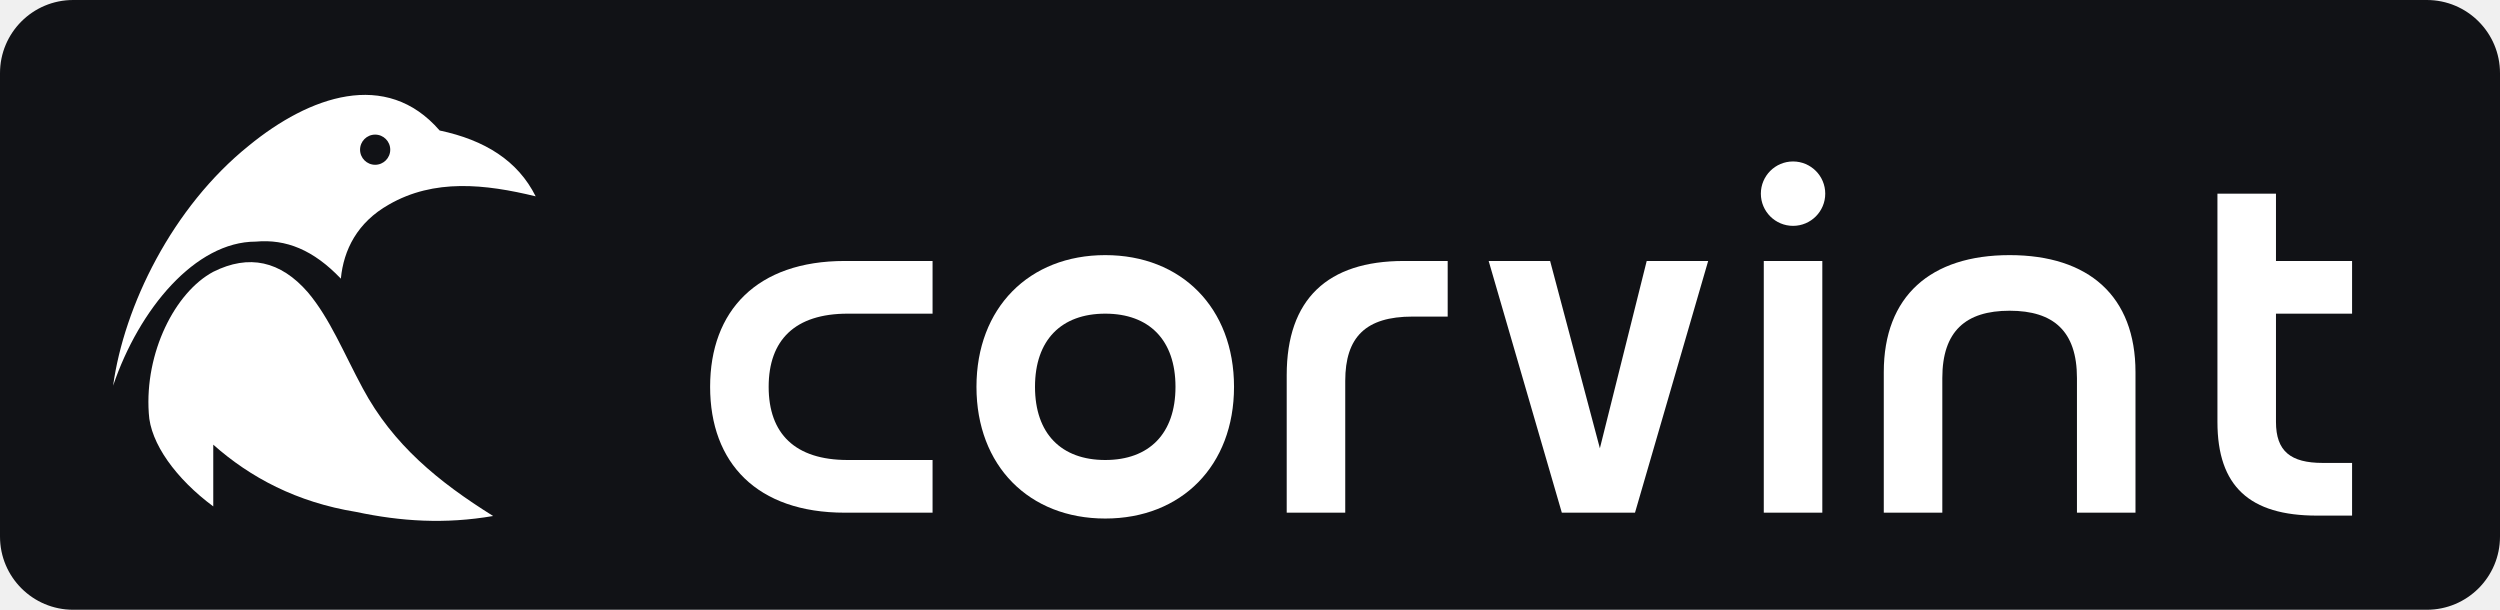
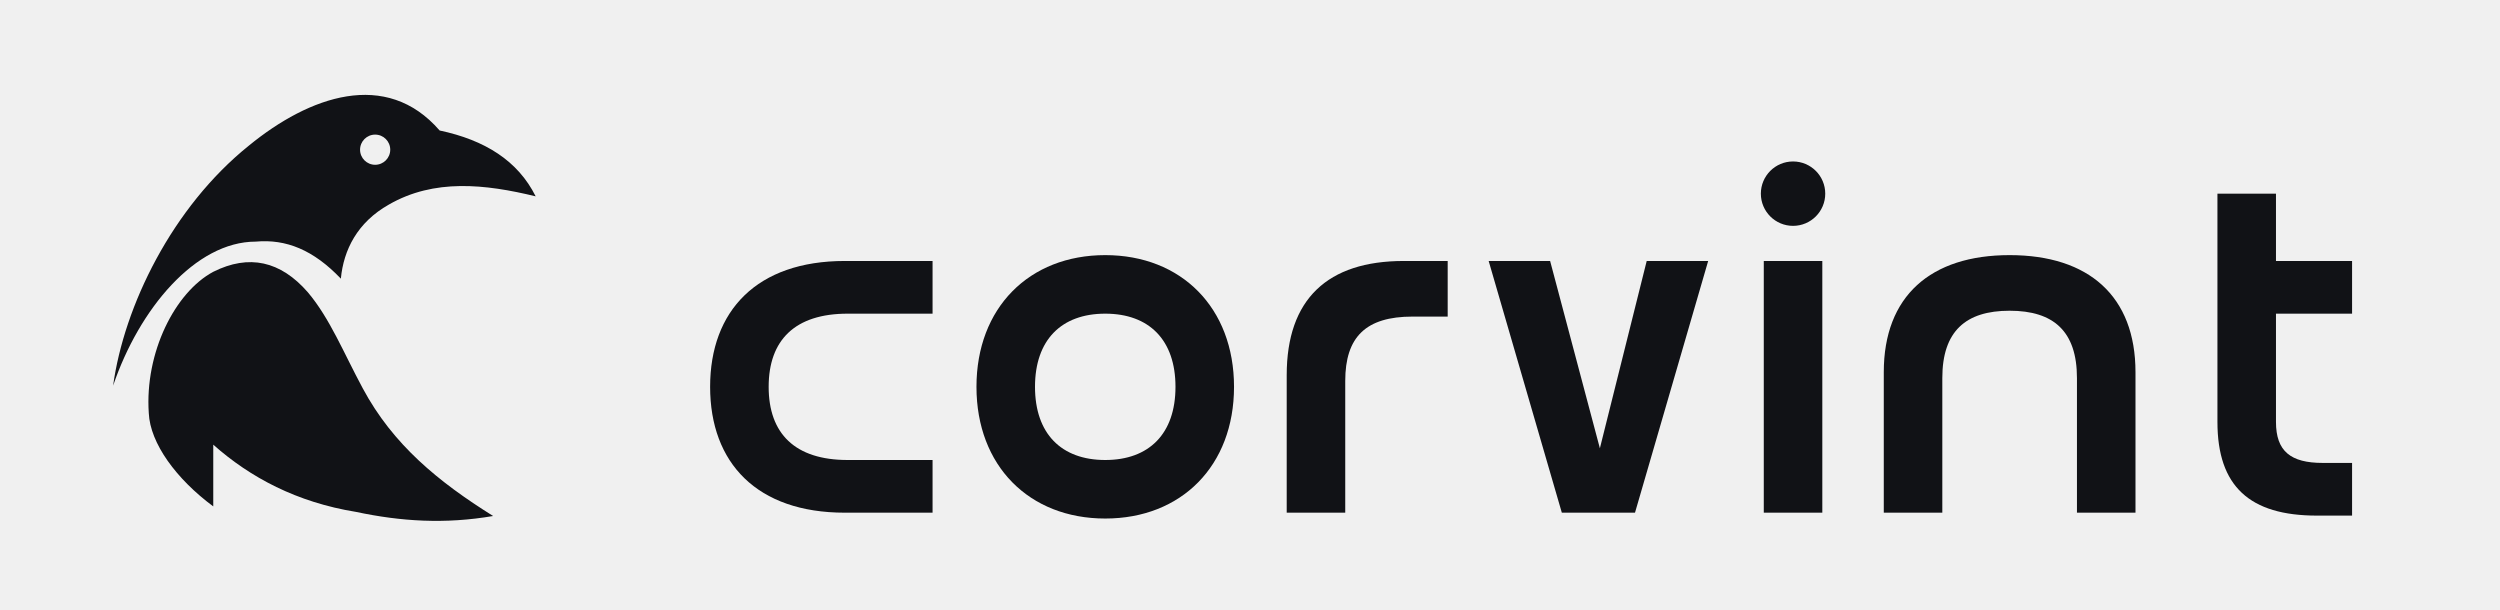
<svg xmlns="http://www.w3.org/2000/svg" viewBox="0 0 820 200" role="img" aria-labelledby="title desc">
-   <rect width="820" height="200" rx="24" fill="#111216" />
-   <g fill="#ffffff">
+   <g fill="#111216">
    <g transform="translate(20 14) scale(.45)">
      <g transform="translate(38 35)" fill-rule="evenodd">
        <path d="M0 215C8 157 43 85 99 40C143 4 199-16 238 29C271 36 295 51 308 77C271 68 234 64 201 83C178 96 168 116 166 137C146 116 126 108 104 110C60 110 19 159 0 215ZM202 43a11 11 0 1 0-22 0a11 11 0 1 0 22 0Z" />
        <path d="M73 132C99 119 122 124 142 147C158 166 168 191 182 217C204 258 237 285 277 310C242 316 210 314 177 307C134 300 100 282 73 258V303C46 283 27 257 26 235C23 191 45 147 73 132Z" />
      </g>
    </g>
    <g transform="translate(231 76) scale(.96)" fill-rule="evenodd">
      <path d="M78 10H48C18 10 2 27 2 53C2 79 18 96 48 96H78V78H49C31 78 22 69 22 53C22 37 31 28 49 28H78Z" />
      <path d="M137 8C111 8 93 26 93 53C93 80 111 98 137 98C163 98 181 80 181 53C181 26 163 8 137 8ZM137 28C152 28 161 37 161 53C161 69 152 78 137 78C122 78 113 69 113 53C113 37 122 28 137 28Z" />
      <path d="M199 96V49C199 23 213 10 239 10H254V29H242C226 29 219 36 219 51V96Z" />
      <path d="M268 10L293 96H318L343 10H322L306 74L289 10Z" />
      <path d="M362 10H382V96H362ZM383-13a11 11 0 1 0-22 0a11 11 0 1 0 22 0Z" />
      <path d="M403 96V48C403 22 419 8 446 8C473 8 489 22 489 48V96H469V50C469 34 461 27 446 27C431 27 423 34 423 50V96Z" />
      <path d="M517-13H537V10H563V28H537V65C537 75 542 79 553 79H563V97H551C528 97 517 87 517 65Z" />
    </g>
  </g>
</svg>
